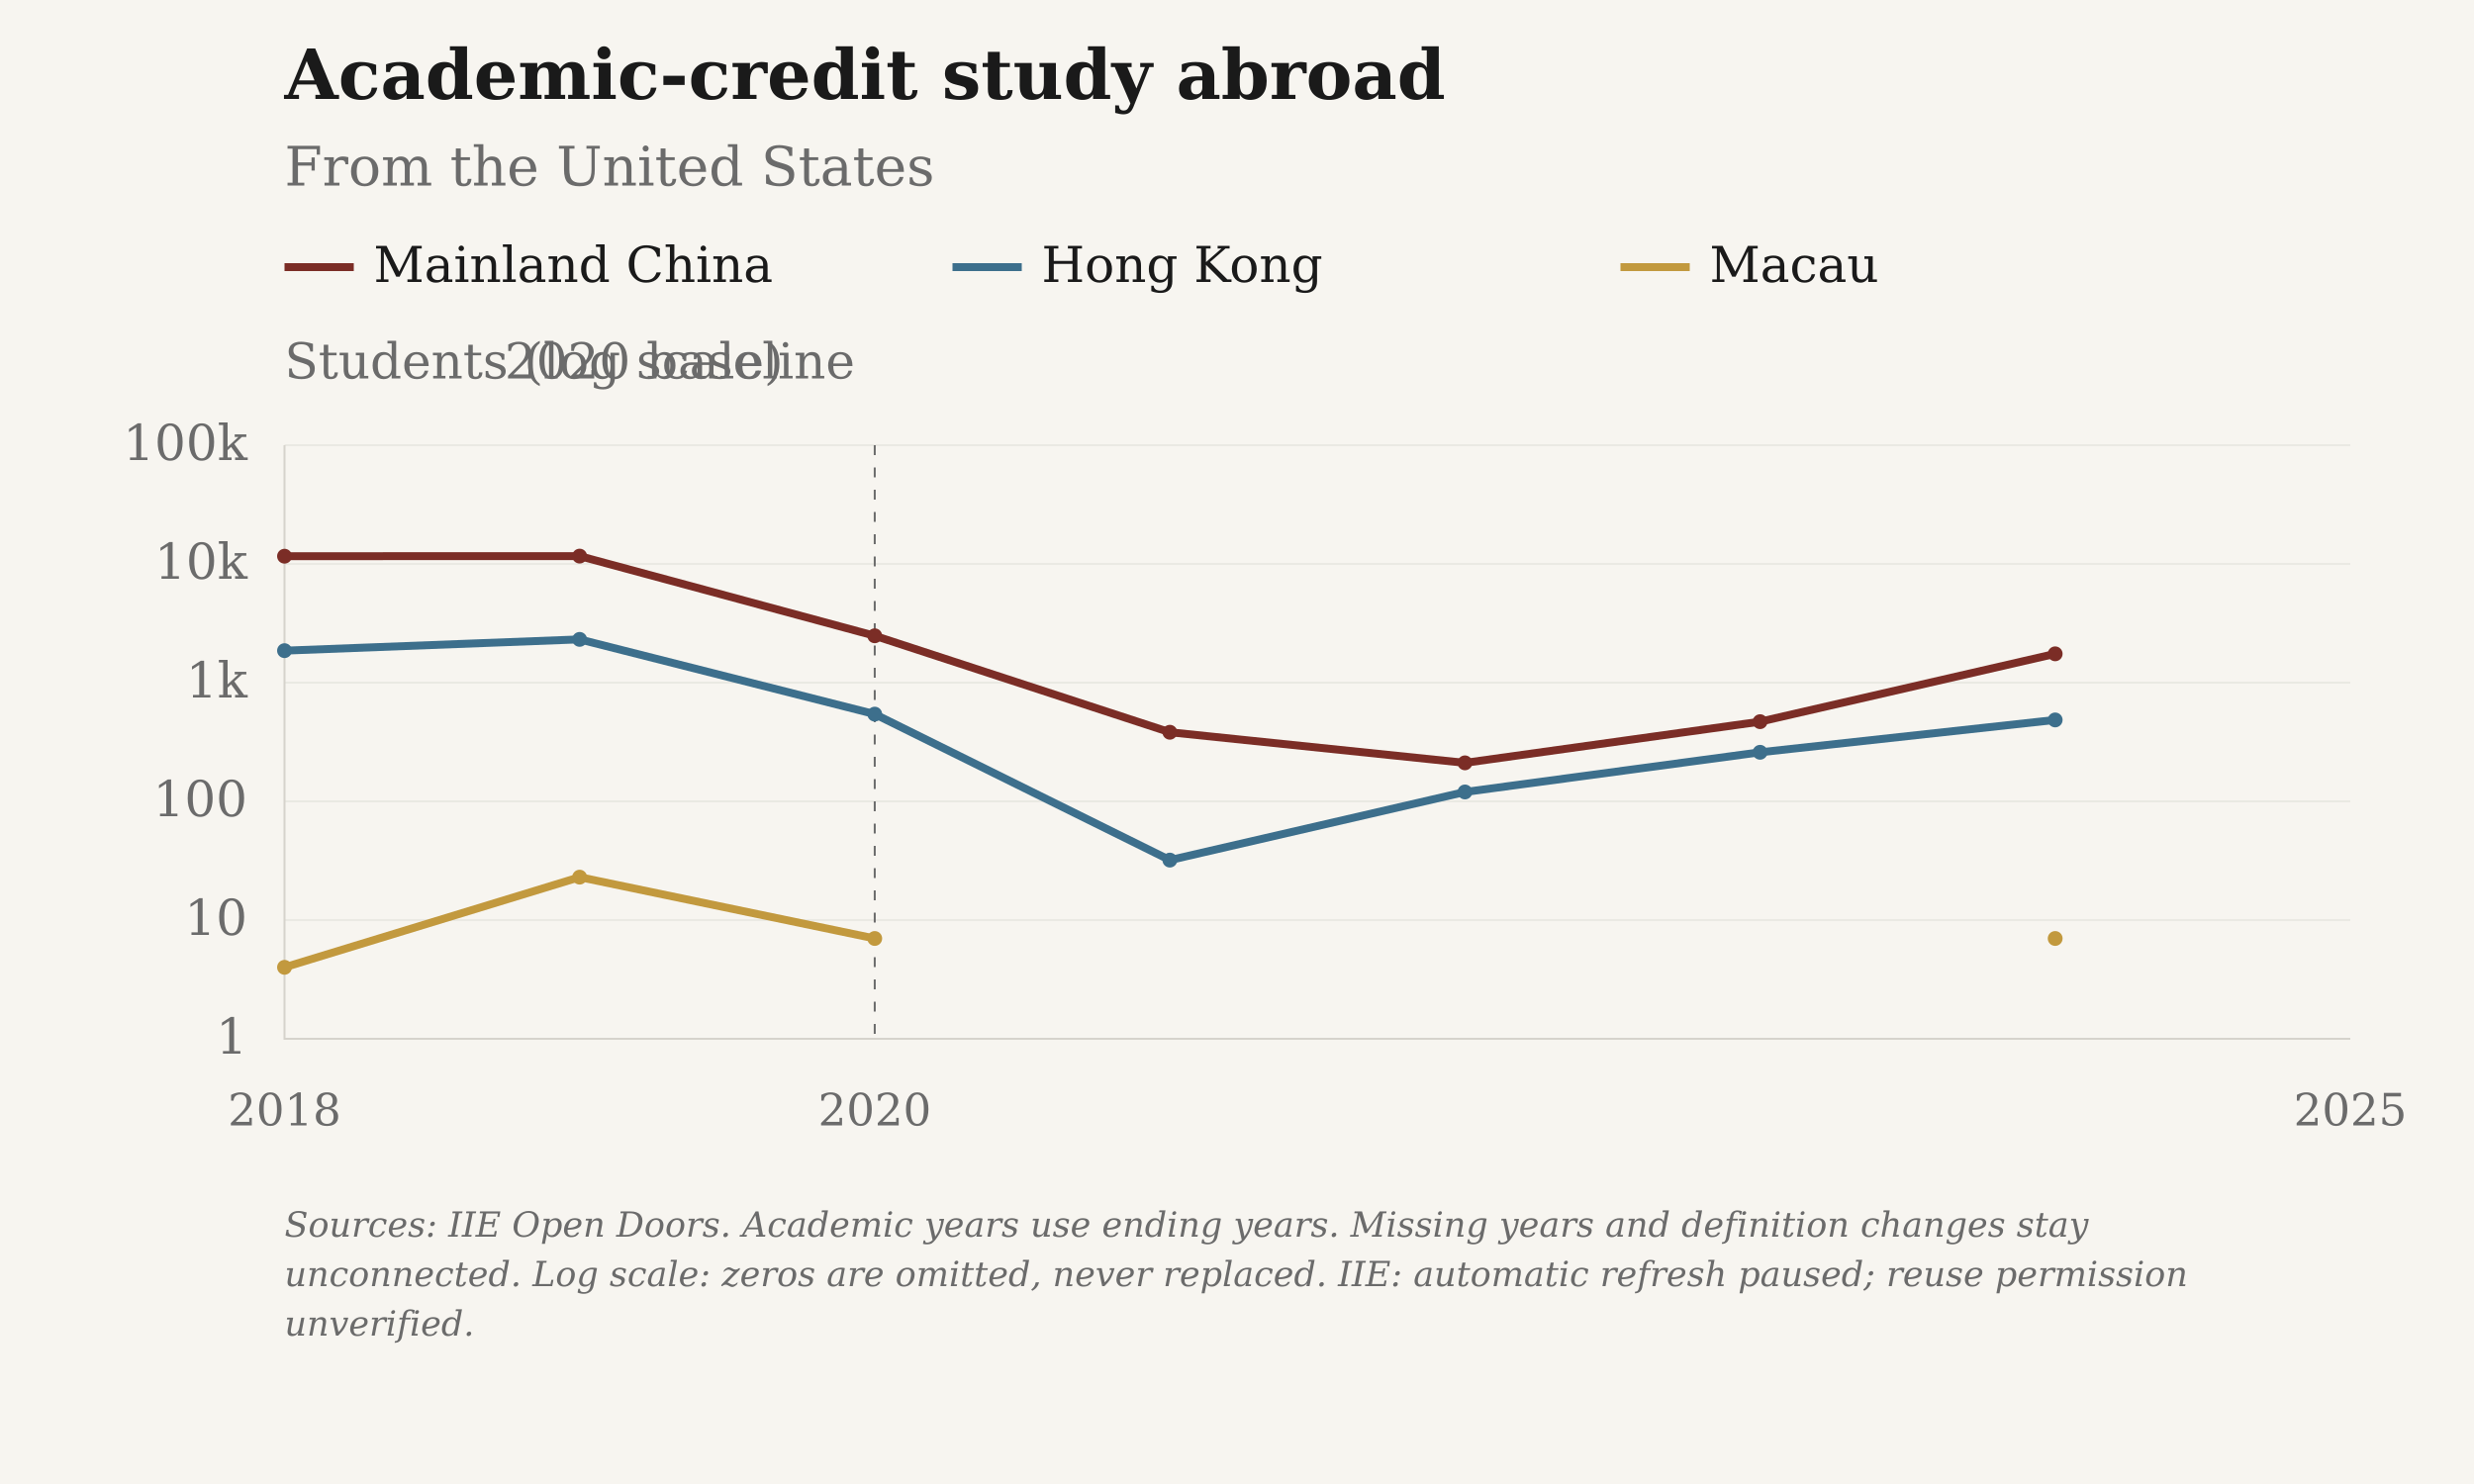
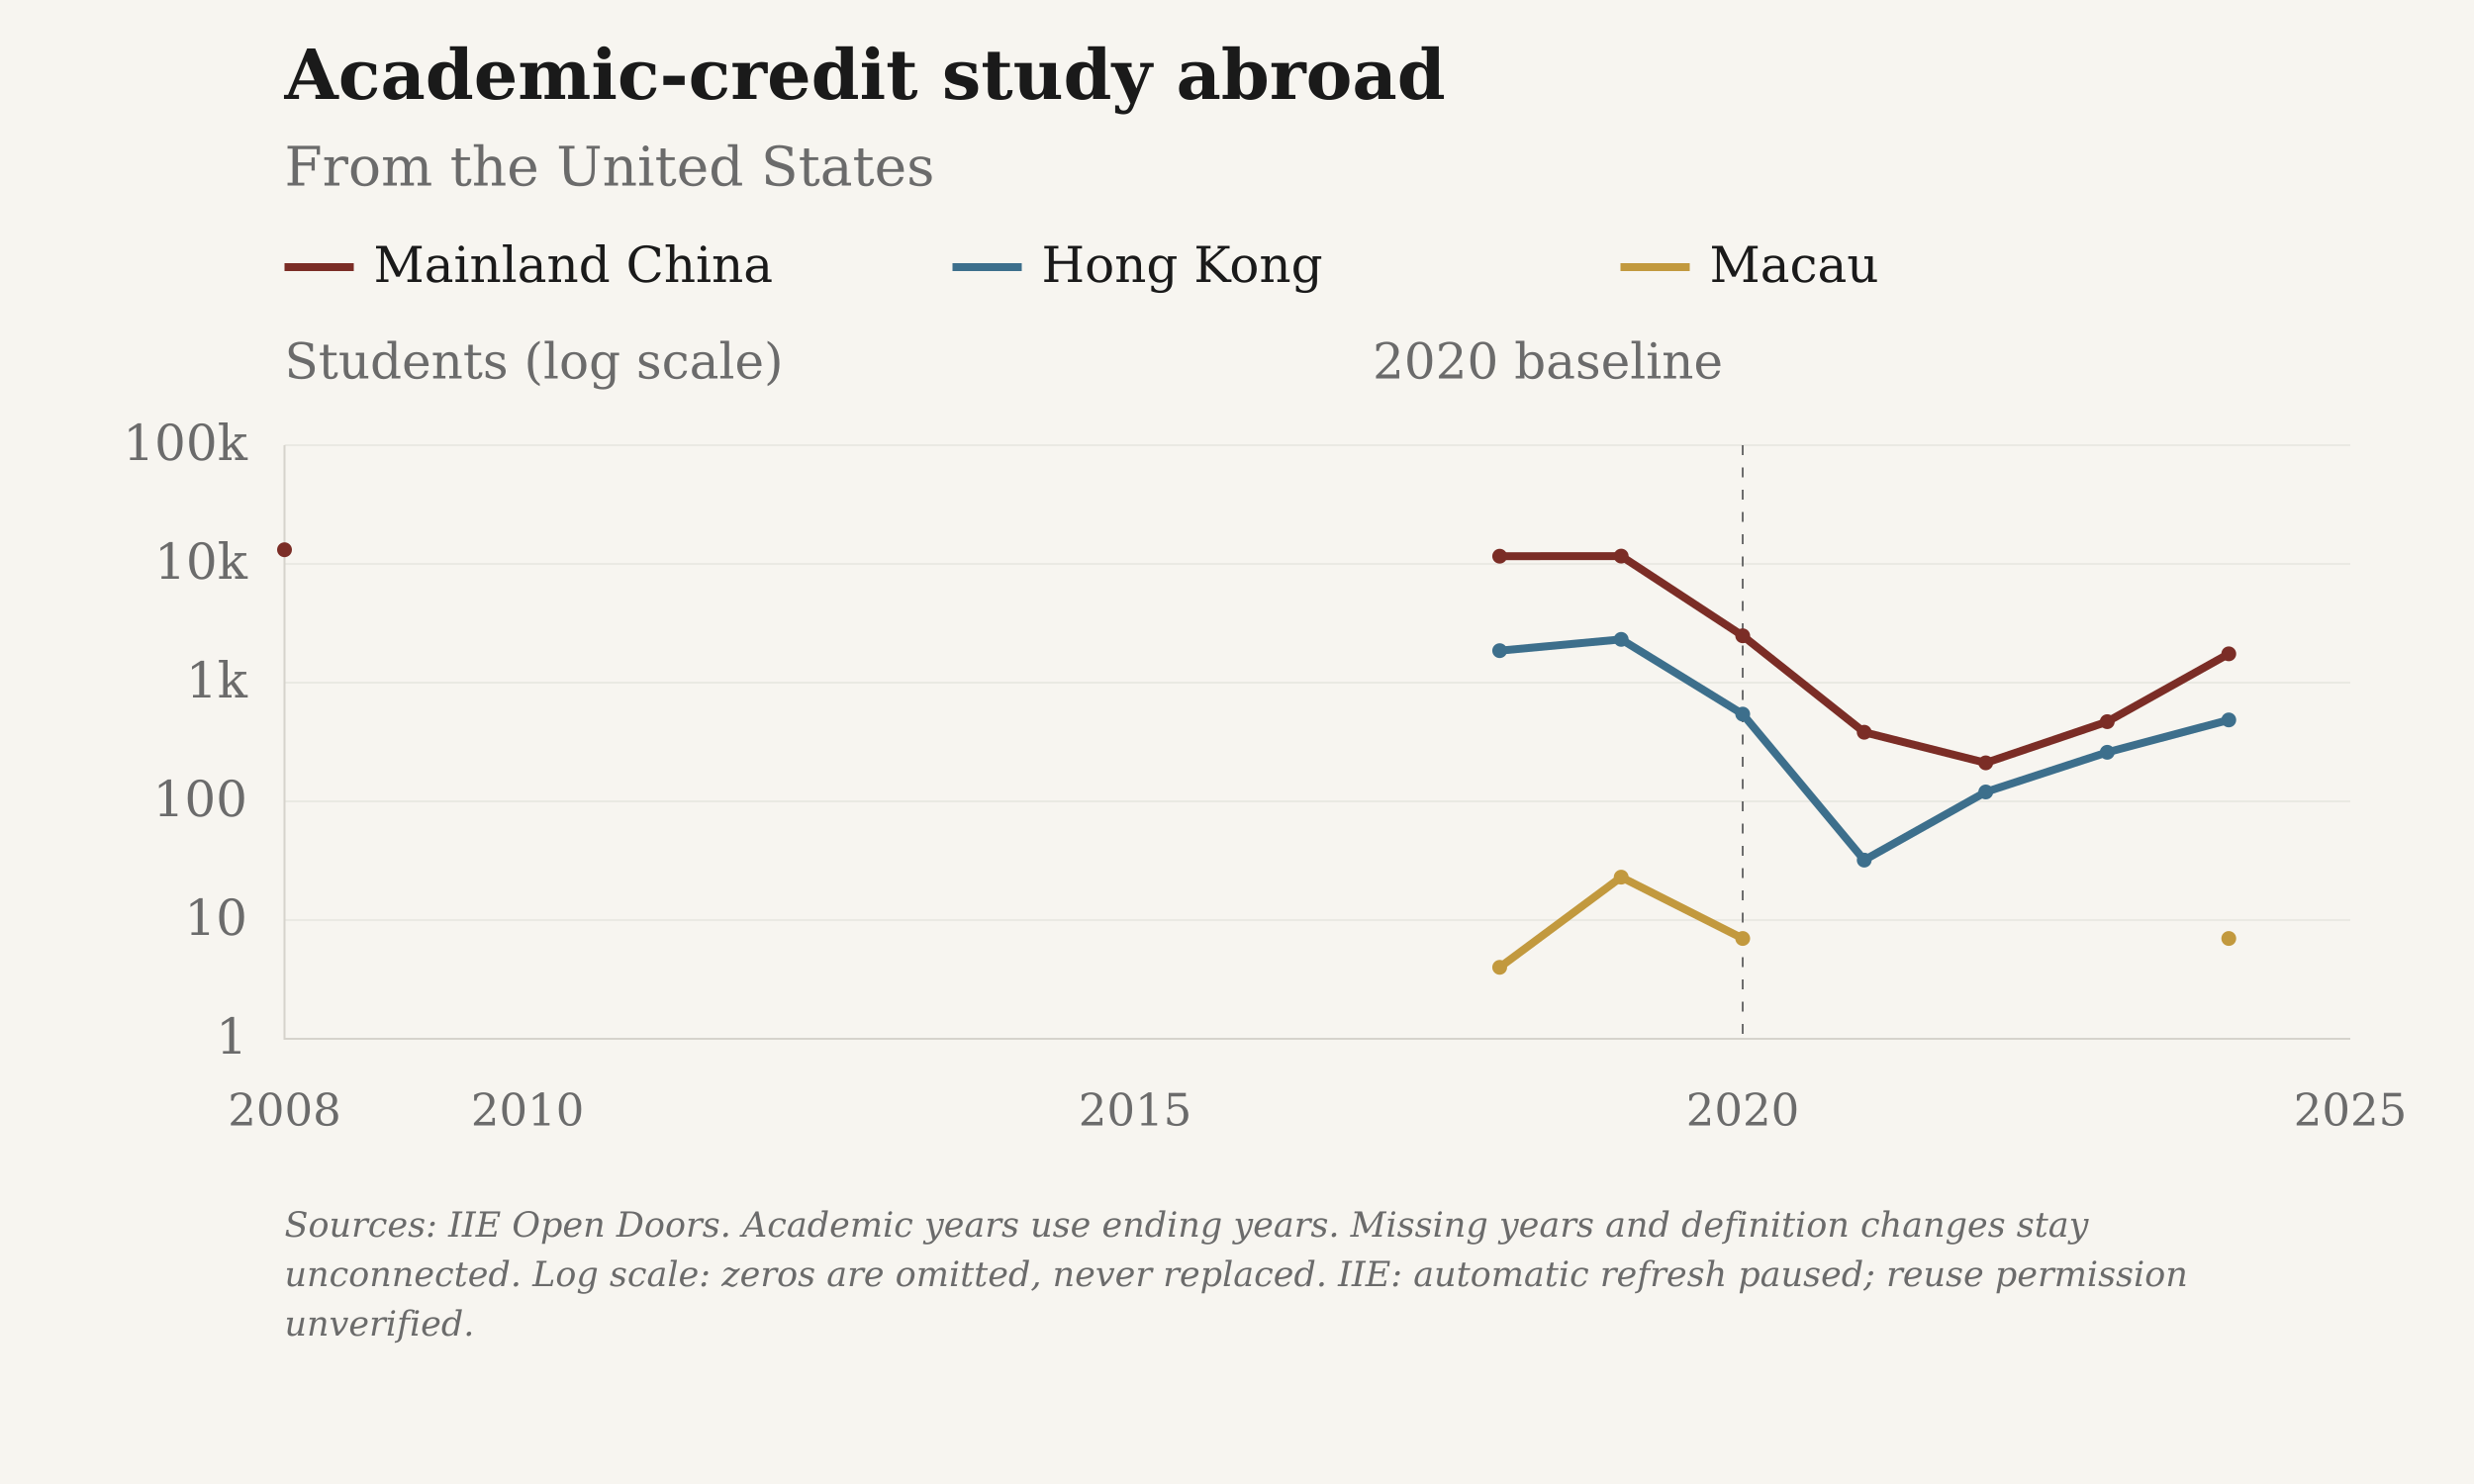
<svg xmlns="http://www.w3.org/2000/svg" viewBox="0 0 1000 600" role="img" aria-label="Academic-credit study abroad: From the United States">
  <rect class="chart-background" width="1000" height="600" fill="#F7F5F0" />
  <g font-family="DejaVu Serif, Georgia, 'Times New Roman', serif" font-size="20" fill="#6B6B6B">
    <text x="115" y="40" font-size="28" font-weight="bold" fill="#1A1A1A">Academic-credit study abroad</text>
    <text x="115" y="75" font-size="22">From the United States</text>
    <path class="legend-swatch" data-geography="CHN" d="M115 108h28" stroke="#7B2D26" stroke-width="3.2" />
    <text x="151" y="114" fill="#1A1A1A">Mainland China</text>
    <path class="legend-swatch" data-geography="HKG" d="M385 108h28" stroke="#3D6F8C" stroke-width="3.2" />
    <text x="421" y="114" fill="#1A1A1A">Hong Kong</text>
    <path class="legend-swatch" data-geography="MAC" d="M655 108h28" stroke="#C2993E" stroke-width="3.2" />
    <text x="691" y="114" fill="#1A1A1A">Macau</text>
    <text x="115" y="153">Students (log scale)</text>
    <path d="M115 420.00H950" stroke="#D6D3CC" stroke-opacity="0.6" stroke-width="0.5" />
    <text x="100" y="426.00" text-anchor="end">1</text>
    <path d="M115 372.00H950" stroke="#D6D3CC" stroke-opacity="0.6" stroke-width="0.5" />
    <text x="100" y="378.00" text-anchor="end">10</text>
    <path d="M115 324.00H950" stroke="#D6D3CC" stroke-opacity="0.6" stroke-width="0.5" />
    <text x="100" y="330.00" text-anchor="end">100</text>
    <path d="M115 276.00H950" stroke="#D6D3CC" stroke-opacity="0.6" stroke-width="0.5" />
    <text x="100" y="282.00" text-anchor="end">1k</text>
    <path d="M115 228.00H950" stroke="#D6D3CC" stroke-opacity="0.6" stroke-width="0.5" />
    <text x="100" y="234.00" text-anchor="end">10k</text>
    <path d="M115 180.00H950" stroke="#D6D3CC" stroke-opacity="0.6" stroke-width="0.5" />
    <text x="100" y="186.00" text-anchor="end">100k</text>
-     <text x="115.00" y="455" font-size="18" text-anchor="middle">2018</text>
-     <text x="353.57" y="455" font-size="18" text-anchor="middle">2020</text>
+     <text x="115.00" y="455" font-size="18" text-anchor="middle">2008</text>
+     <text x="213.24" y="455" font-size="18" text-anchor="middle">2010</text>
+     <text x="458.82" y="455" font-size="18" text-anchor="middle">2015</text>
+     <text x="704.41" y="455" font-size="18" text-anchor="middle">2020</text>
    <text x="950.00" y="455" font-size="18" text-anchor="middle">2025</text>
    <path d="M115 180V420H950" stroke="#D6D3CC" stroke-width="0.8" fill="none" />
-     <path d="M353.57 180V420" stroke="#6B6B6B" stroke-width="0.8" stroke-dasharray="4 5" />
-     <text x="345.57" y="153" text-anchor="end">2020 baseline</text>
-     <path class="data-line" data-geography="CHN" data-series-id="iie:USA:CHN:study_abroad" d="M115.00,224.88 L234.29,224.84 L353.57,257.06 L472.86,296.06 L592.14,308.43 L711.43,291.78 L830.71,264.35" fill="none" stroke="#7B2D26" stroke-width="3.2" stroke-linejoin="round" />
-     <circle data-geography="CHN" data-period="2017/18" cx="115.00" cy="224.88" r="3" fill="#7B2D26" />
-     <circle data-geography="CHN" data-period="2018/19" cx="234.29" cy="224.84" r="3" fill="#7B2D26" />
-     <circle data-geography="CHN" data-period="2019/20" cx="353.57" cy="257.06" r="3" fill="#7B2D26" />
-     <circle data-geography="CHN" data-period="2020/21" cx="472.86" cy="296.06" r="3" fill="#7B2D26" />
-     <circle data-geography="CHN" data-period="2021/22" cx="592.14" cy="308.43" r="3" fill="#7B2D26" />
-     <circle data-geography="CHN" data-period="2022/23" cx="711.43" cy="291.78" r="3" fill="#7B2D26" />
-     <circle data-geography="CHN" data-period="2023/24" cx="830.71" cy="264.35" r="3" fill="#7B2D26" />
-     <path class="data-line" data-geography="HKG" data-series-id="iie:USA:HKG:study_abroad" d="M115.00,263.07 L234.29,258.51 L353.57,288.73 L472.86,347.75 L592.14,320.20 L711.43,304.16 L830.71,291.08" fill="none" stroke="#3D6F8C" stroke-width="3.2" stroke-linejoin="round" />
-     <circle data-geography="HKG" data-period="2017/18" cx="115.00" cy="263.07" r="3" fill="#3D6F8C" />
-     <circle data-geography="HKG" data-period="2018/19" cx="234.29" cy="258.51" r="3" fill="#3D6F8C" />
-     <circle data-geography="HKG" data-period="2019/20" cx="353.57" cy="288.73" r="3" fill="#3D6F8C" />
-     <circle data-geography="HKG" data-period="2020/21" cx="472.86" cy="347.75" r="3" fill="#3D6F8C" />
-     <circle data-geography="HKG" data-period="2021/22" cx="592.14" cy="320.20" r="3" fill="#3D6F8C" />
-     <circle data-geography="HKG" data-period="2022/23" cx="711.43" cy="304.16" r="3" fill="#3D6F8C" />
-     <circle data-geography="HKG" data-period="2023/24" cx="830.71" cy="291.08" r="3" fill="#3D6F8C" />
-     <path class="data-line" data-geography="MAC" data-series-id="iie:USA:MAC:study_abroad" d="M115.00,391.10 L234.29,354.64 L353.57,379.44 M830.71,379.44" fill="none" stroke="#C2993E" stroke-width="3.2" stroke-linejoin="round" />
-     <circle data-geography="MAC" data-period="2017/18" cx="115.00" cy="391.10" r="3" fill="#C2993E" />
-     <circle data-geography="MAC" data-period="2018/19" cx="234.29" cy="354.64" r="3" fill="#C2993E" />
-     <circle data-geography="MAC" data-period="2019/20" cx="353.57" cy="379.44" r="3" fill="#C2993E" />
-     <circle data-geography="MAC" data-period="2023/24" cx="830.71" cy="379.44" r="3" fill="#C2993E" />
+     <path d="M704.41 180V420" stroke="#6B6B6B" stroke-width="0.8" stroke-dasharray="4 5" />
+     <text x="696.41" y="153" text-anchor="end">2020 baseline</text>
+     <path class="data-line" data-geography="CHN" data-series-id="iie:USA:CHN:study_abroad" d="M115.00,222.27 M606.18,224.88 L655.29,224.84 L704.41,257.06 L753.53,296.06 L802.65,308.43 L851.76,291.78 L900.88,264.35" fill="none" stroke="#7B2D26" stroke-width="3.2" stroke-linejoin="round" />
+     <circle data-geography="CHN" data-period="2007/08" cx="115.00" cy="222.27" r="3" fill="#7B2D26" />
+     <circle data-geography="CHN" data-period="2017/18" cx="606.18" cy="224.88" r="3" fill="#7B2D26" />
+     <circle data-geography="CHN" data-period="2018/19" cx="655.29" cy="224.84" r="3" fill="#7B2D26" />
+     <circle data-geography="CHN" data-period="2019/20" cx="704.41" cy="257.06" r="3" fill="#7B2D26" />
+     <circle data-geography="CHN" data-period="2020/21" cx="753.53" cy="296.06" r="3" fill="#7B2D26" />
+     <circle data-geography="CHN" data-period="2021/22" cx="802.65" cy="308.43" r="3" fill="#7B2D26" />
+     <circle data-geography="CHN" data-period="2022/23" cx="851.76" cy="291.78" r="3" fill="#7B2D26" />
+     <circle data-geography="CHN" data-period="2023/24" cx="900.88" cy="264.35" r="3" fill="#7B2D26" />
+     <path class="data-line" data-geography="HKG" data-series-id="iie:USA:HKG:study_abroad" d="M606.18,263.07 L655.29,258.51 L704.41,288.73 L753.53,347.75 L802.65,320.20 L851.76,304.16 L900.88,291.08" fill="none" stroke="#3D6F8C" stroke-width="3.2" stroke-linejoin="round" />
+     <circle data-geography="HKG" data-period="2017/18" cx="606.18" cy="263.07" r="3" fill="#3D6F8C" />
+     <circle data-geography="HKG" data-period="2018/19" cx="655.29" cy="258.51" r="3" fill="#3D6F8C" />
+     <circle data-geography="HKG" data-period="2019/20" cx="704.41" cy="288.73" r="3" fill="#3D6F8C" />
+     <circle data-geography="HKG" data-period="2020/21" cx="753.53" cy="347.75" r="3" fill="#3D6F8C" />
+     <circle data-geography="HKG" data-period="2021/22" cx="802.65" cy="320.20" r="3" fill="#3D6F8C" />
+     <circle data-geography="HKG" data-period="2022/23" cx="851.76" cy="304.16" r="3" fill="#3D6F8C" />
+     <circle data-geography="HKG" data-period="2023/24" cx="900.88" cy="291.08" r="3" fill="#3D6F8C" />
+     <path class="data-line" data-geography="MAC" data-series-id="iie:USA:MAC:study_abroad" d="M606.18,391.10 L655.29,354.64 L704.41,379.44 M900.88,379.44" fill="none" stroke="#C2993E" stroke-width="3.2" stroke-linejoin="round" />
+     <circle data-geography="MAC" data-period="2017/18" cx="606.18" cy="391.10" r="3" fill="#C2993E" />
+     <circle data-geography="MAC" data-period="2018/19" cx="655.29" cy="354.64" r="3" fill="#C2993E" />
+     <circle data-geography="MAC" data-period="2019/20" cx="704.41" cy="379.44" r="3" fill="#C2993E" />
+     <circle data-geography="MAC" data-period="2023/24" cx="900.88" cy="379.44" r="3" fill="#C2993E" />
    <text class="figure-source" x="115" y="500" font-size="14" font-style="italic">Sources: IIE Open Doors. Academic years use ending years. Missing years and definition changes stay</text>
    <text class="figure-source" x="115" y="520" font-size="14" font-style="italic">unconnected. Log scale: zeros are omitted, never replaced. IIE: automatic refresh paused; reuse permission</text>
    <text class="figure-source" x="115" y="540" font-size="14" font-style="italic">unverified.</text>
  </g>
</svg>
